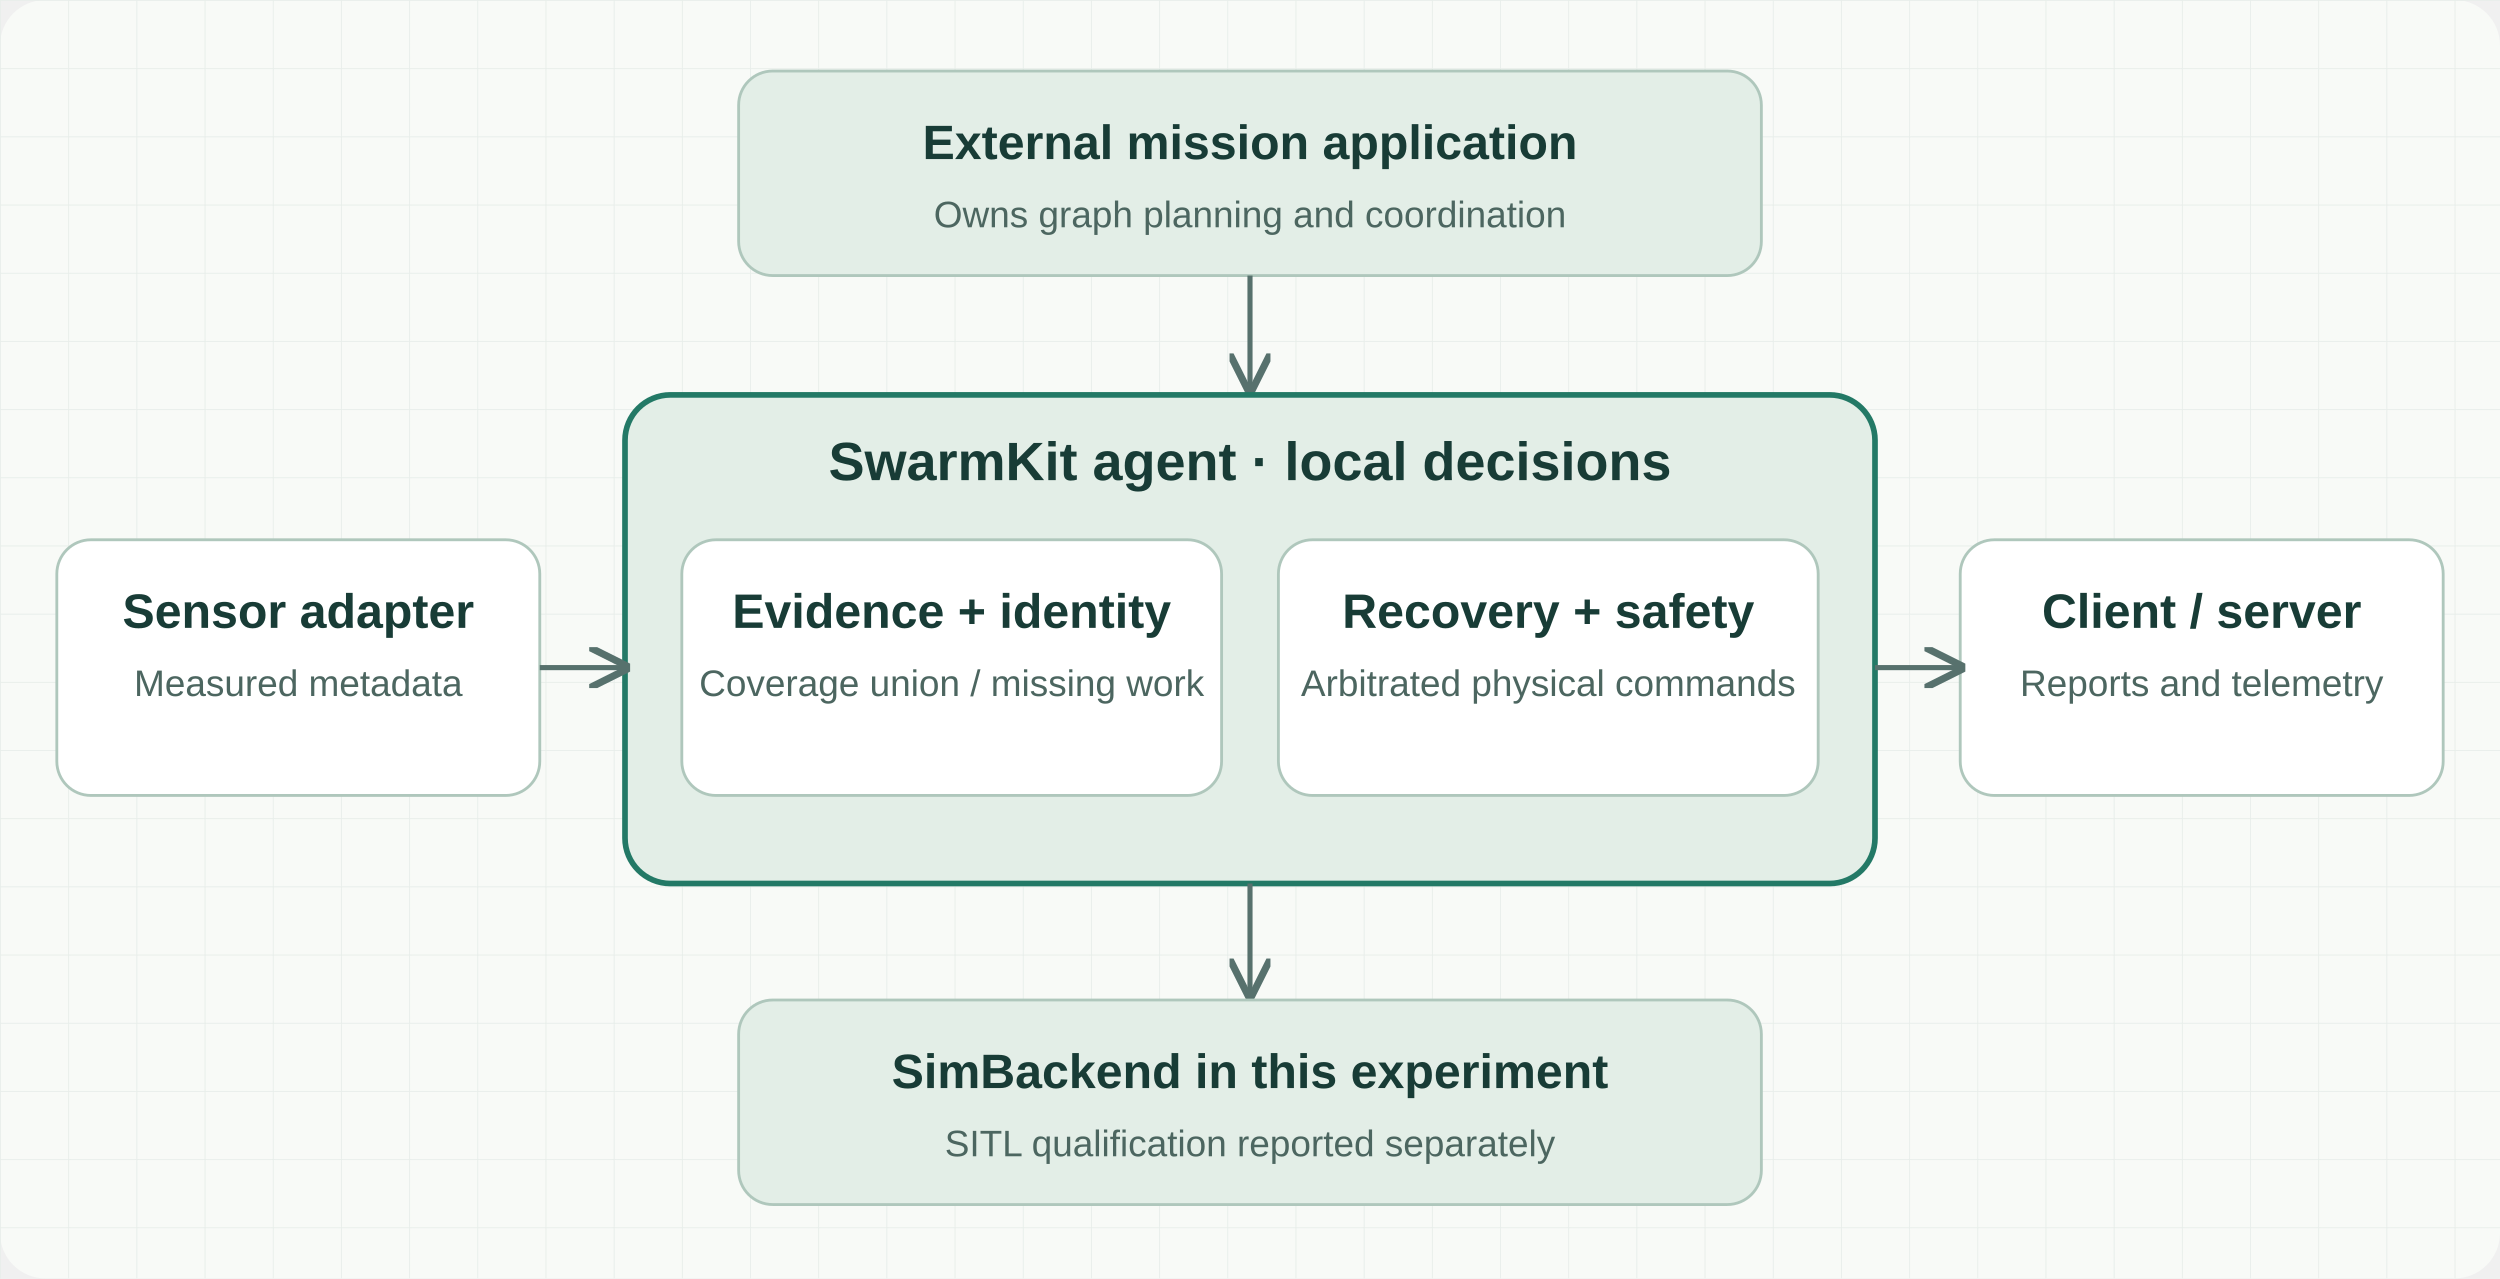
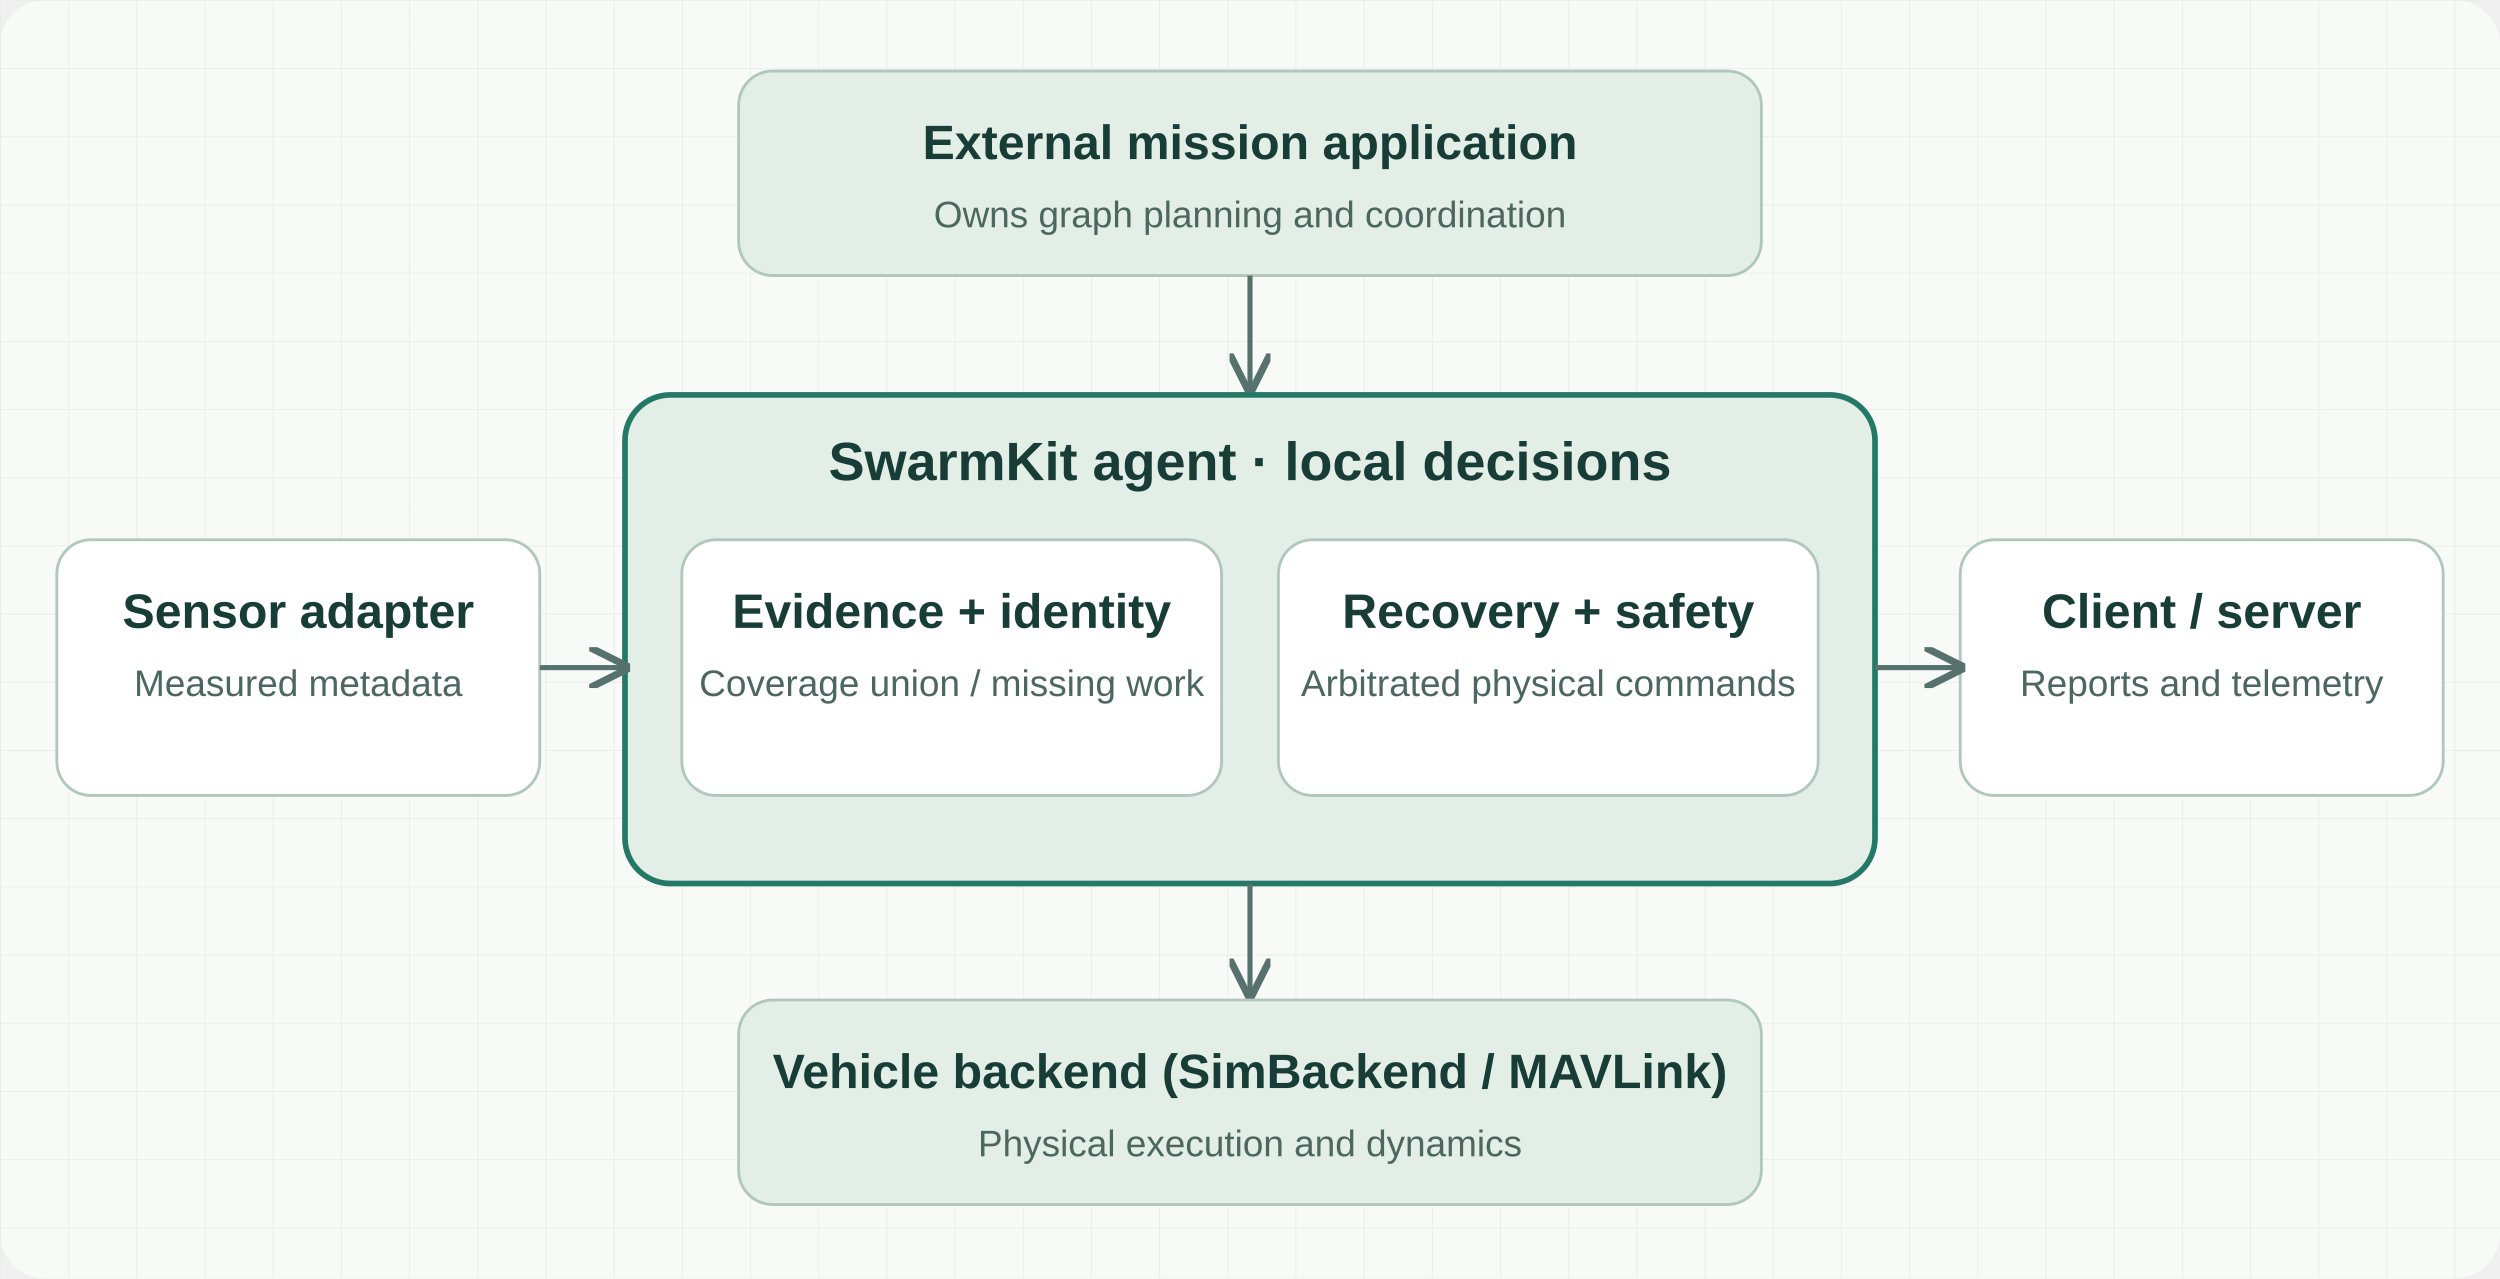
<svg xmlns="http://www.w3.org/2000/svg" viewBox="0 0 880 450" role="img" aria-labelledby="title desc">
  <defs>
    <marker id="arrow" markerWidth="8" markerHeight="8" refX="7" refY="4" orient="auto">
      <path d="M0 0L8 4L0 8" fill="none" stroke="#57716d" stroke-width="1.4" />
    </marker>
    <pattern id="grid" width="24" height="24" patternUnits="userSpaceOnUse">
      <path d="M24 0H0V24" fill="none" stroke="#e8eeea" stroke-width=".6" />
    </pattern>
  </defs>
  <rect width="880" height="450" rx="16" fill="#f8faf7" />
  <rect width="880" height="450" fill="url(#grid)" />
  <g font-family="Arial,sans-serif" fill="#183c36">
    <rect x="260" y="25" width="360" height="72" rx="12" fill="#e3eee7" stroke="#afc7bc" />
    <text x="440.0" y="56" text-anchor="middle" font-size="17" font-weight="600">External mission application</text>
    <text x="440.0" y="80" text-anchor="middle" font-size="13" fill="#4c6660">Owns graph planning and coordination</text>
    <path d="M440 97 L440 137" fill="none" stroke="#57716d" stroke-width="1.8" marker-end="url(#arrow)" />
    <rect x="220" y="139" width="440" height="172" rx="16" fill="#e3eee7" stroke="#237966" stroke-width="2" />
    <text x="440" y="169" text-anchor="middle" font-size="19" font-weight="600">SwarmKit agent · local decisions</text>
    <rect x="240" y="190" width="190" height="90" rx="12" fill="#fff" stroke="#afc7bc" />
    <text x="335.0" y="221" text-anchor="middle" font-size="17" font-weight="600">Evidence + identity</text>
    <text x="335.0" y="245" text-anchor="middle" font-size="13" fill="#4c6660">Coverage union / missing work</text>
    <rect x="450" y="190" width="190" height="90" rx="12" fill="#fff" stroke="#afc7bc" />
    <text x="545.0" y="221" text-anchor="middle" font-size="17" font-weight="600">Recovery + safety</text>
    <text x="545.0" y="245" text-anchor="middle" font-size="13" fill="#4c6660">Arbitrated physical commands</text>
    <rect x="20" y="190" width="170" height="90" rx="12" fill="#fff" stroke="#afc7bc" />
    <text x="105.0" y="221" text-anchor="middle" font-size="17" font-weight="600">Sensor adapter</text>
    <text x="105.0" y="245" text-anchor="middle" font-size="13" fill="#4c6660">Measured metadata</text>
    <path d="M190 235 L220 235" fill="none" stroke="#57716d" stroke-width="1.8" marker-end="url(#arrow)" />
    <rect x="690" y="190" width="170" height="90" rx="12" fill="#fff" stroke="#afc7bc" />
    <text x="775.0" y="221" text-anchor="middle" font-size="17" font-weight="600">Client / server</text>
    <text x="775.0" y="245" text-anchor="middle" font-size="13" fill="#4c6660">Reports and telemetry</text>
    <path d="M660 235 L690 235" fill="none" stroke="#57716d" stroke-width="1.8" marker-end="url(#arrow)" />
    <path d="M440 311 L440 350" fill="none" stroke="#57716d" stroke-width="1.8" marker-end="url(#arrow)" />
    <rect x="260" y="352" width="360" height="72" rx="12" fill="#e3eee7" stroke="#afc7bc" />
-     <text x="440.0" y="383" text-anchor="middle" font-size="17" font-weight="600">SimBackend in this experiment</text>
-     <text x="440.0" y="407" text-anchor="middle" font-size="13" fill="#4c6660">SITL qualification reported separately</text>
+     <text x="440.0" y="383" text-anchor="middle" font-size="17" font-weight="600">Vehicle backend (SimBackend / MAVLink)</text>
+     <text x="440.0" y="407" text-anchor="middle" font-size="13" fill="#4c6660">Physical execution and dynamics</text>
  </g>
</svg>
